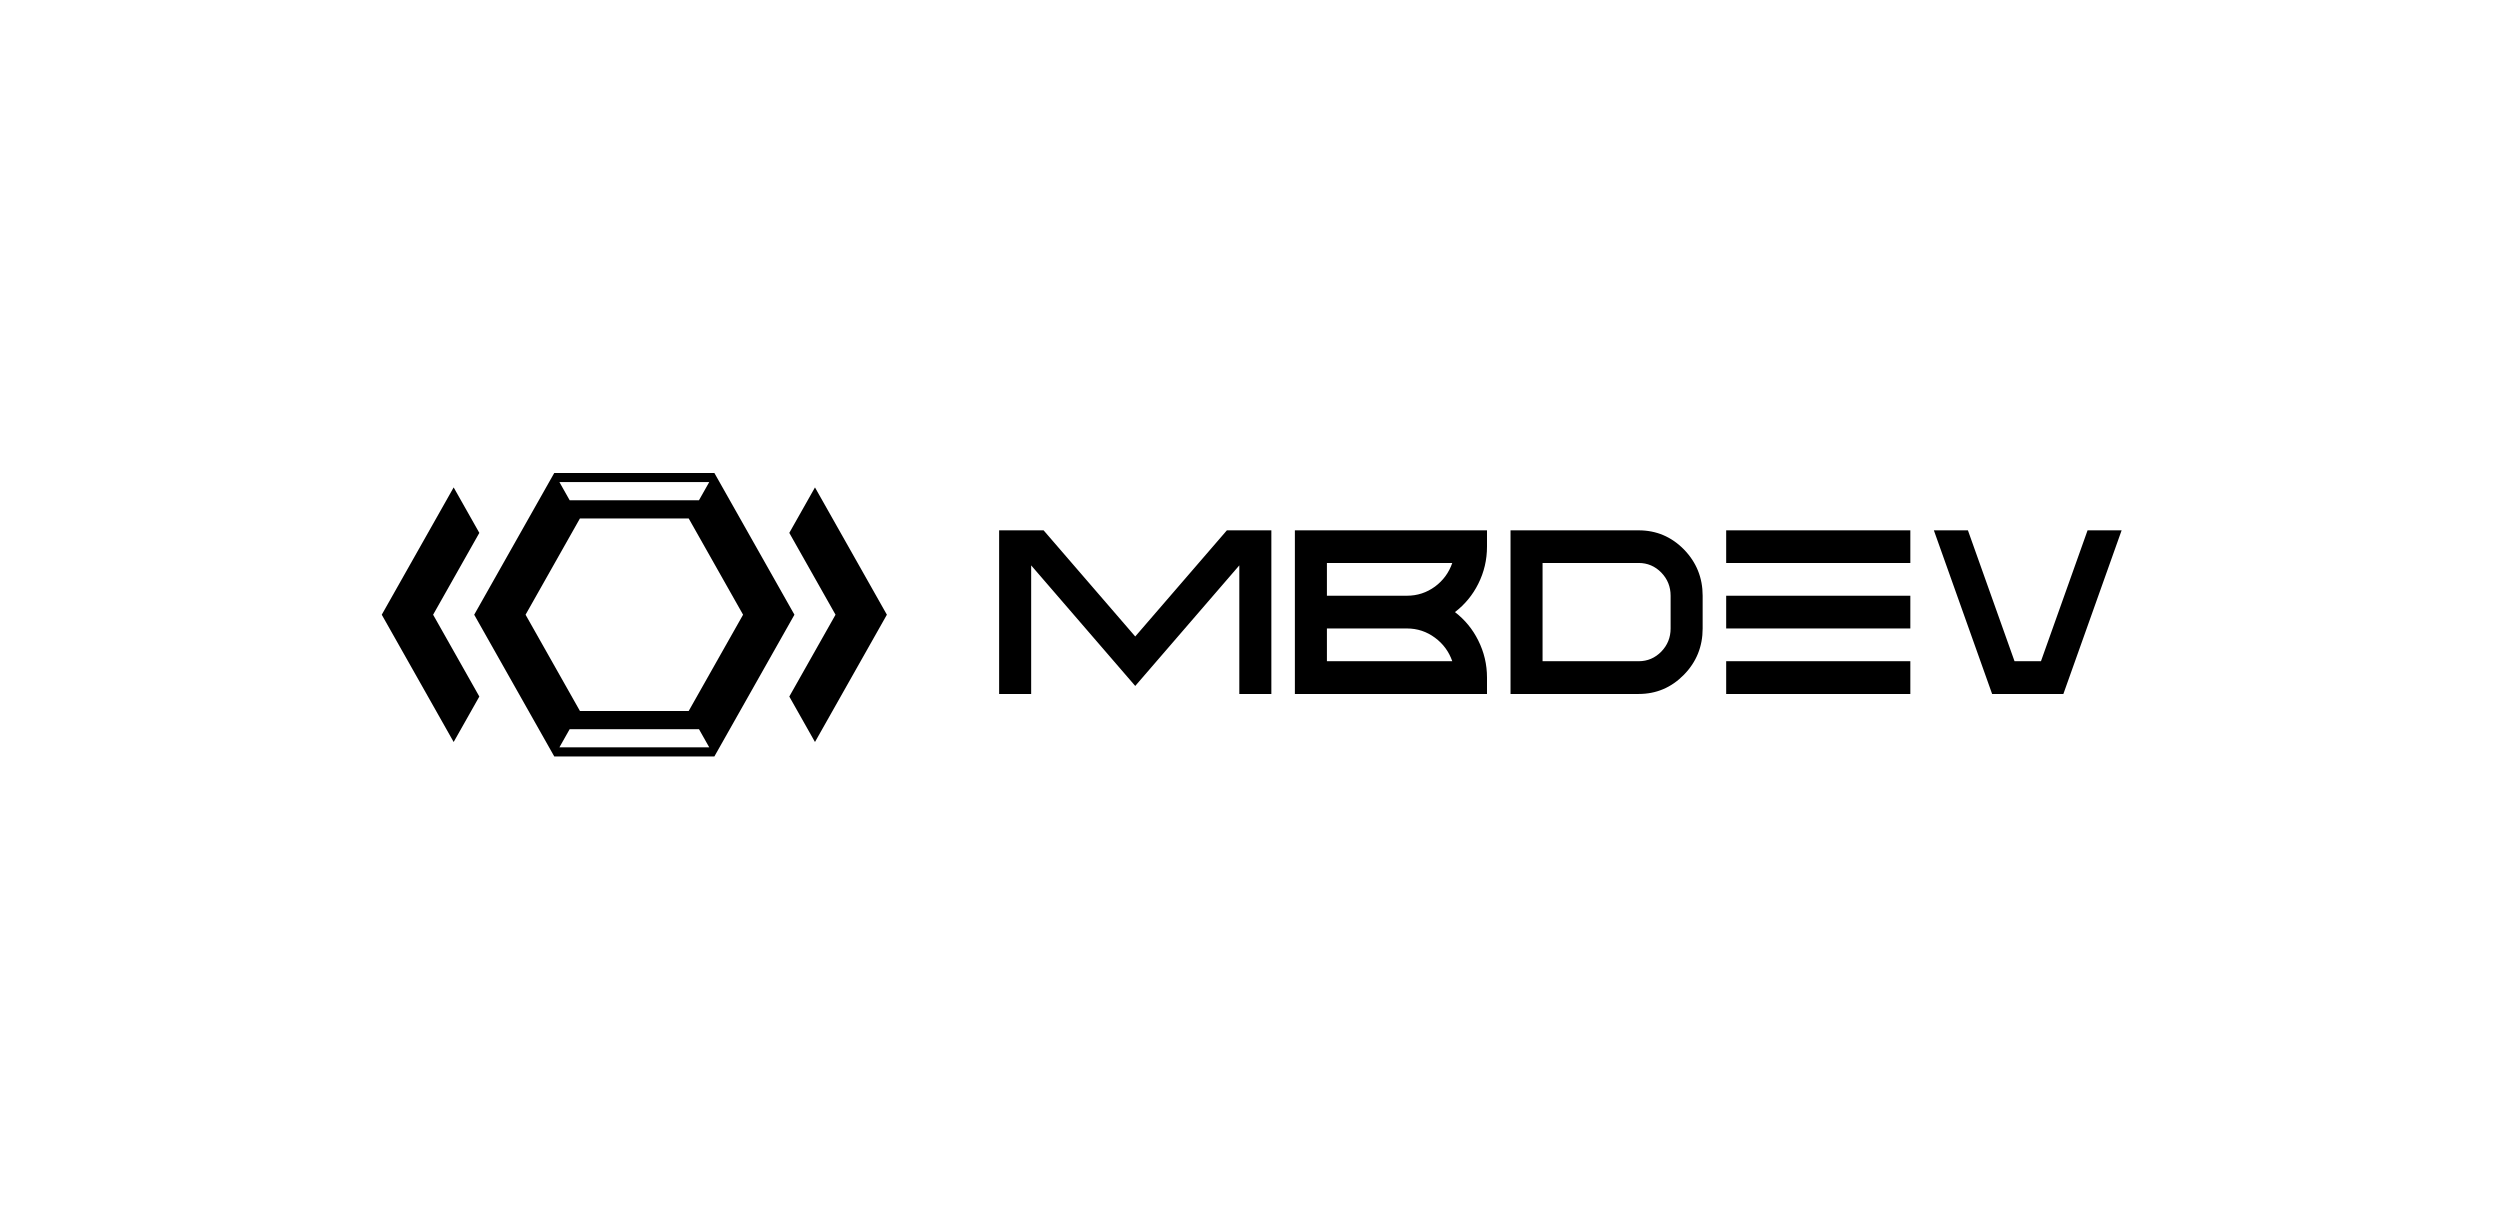
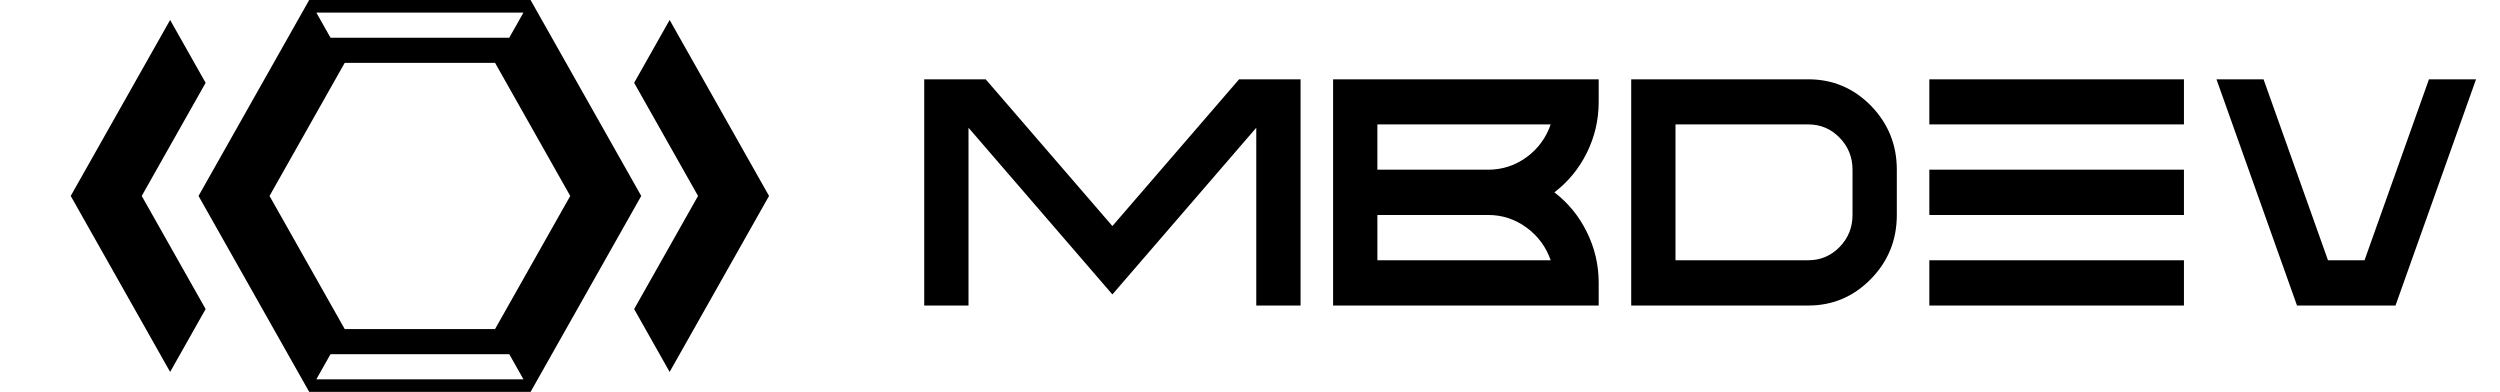
- <svg xmlns="http://www.w3.org/2000/svg" width="740" height="364" viewBox="0 0 740 364" fill="none">
-   <path fill-rule="evenodd" clip-rule="evenodd" d="M168.622 215.834L165.582 221.216H209.936L206.896 215.834H168.622ZM209.936 142.691H165.582L168.622 148.074H206.895L209.936 142.691ZM171.662 153.457L155.566 181.954L171.662 210.451H203.854L219.951 181.954L203.854 153.457H171.662ZM164.061 223.908L140.363 181.954L164.06 140H211.455L235.153 181.954L211.456 223.908H164.061Z" fill="black" />
-   <path fill-rule="evenodd" clip-rule="evenodd" d="M233.633 157.733L241.233 144.276L262.516 181.954L241.233 219.632L233.633 206.175L247.315 181.954L233.633 157.733Z" fill="black" />
-   <path fill-rule="evenodd" clip-rule="evenodd" d="M134.283 219.632L113 181.954L134.283 144.276L141.883 157.733L128.202 181.954L141.883 206.175L134.283 219.632Z" fill="black" />
-   <path d="M363.156 156.981L336.031 188.4L308.906 156.981H295.742V205.415H305.225V167.352L336.031 203.041L366.837 167.352V205.415H376.321V156.981H363.156ZM392.767 186.027H416.477C419.527 186.027 422.291 186.942 424.766 188.773C427.176 190.558 428.878 192.874 429.873 195.721H392.768L392.767 186.027ZM392.767 166.64H429.872C428.877 169.51 427.175 171.837 424.765 173.622C422.29 175.43 419.526 176.334 416.476 176.334H392.766L392.767 166.64ZM383.284 205.415H440.152V200.568C440.152 196.681 439.29 193.021 437.566 189.586C435.908 186.242 433.609 183.44 430.668 181.181C433.609 178.921 435.908 176.131 437.566 172.809C439.29 169.375 440.152 165.703 440.152 161.794V156.981H383.284V205.415ZM494.501 186.027C494.501 188.694 493.583 190.976 491.748 192.874C489.891 194.772 487.659 195.721 485.05 195.721H456.599V166.64H485.05C487.659 166.64 489.891 167.589 491.748 169.487C493.583 171.385 494.501 173.667 494.501 176.334V186.027ZM447.116 156.981V205.415H485.05C490.268 205.415 494.733 203.517 498.447 199.72C502.139 195.947 503.984 191.383 503.984 186.028V176.334C503.984 171.002 502.139 166.437 498.447 162.641C494.733 158.868 490.268 156.981 485.05 156.981L447.116 156.981ZM510.948 205.415H565.461V195.721H510.948V205.415ZM510.948 166.64H565.461V156.981H510.948V166.64ZM510.948 186.027H565.461V176.334H510.948V186.027ZM617.92 156.981L604.126 195.721H596.3L582.506 156.981H572.426L589.668 205.415H610.758L628 156.981H617.92Z" fill="black" />
+ <svg xmlns="http://www.w3.org/2000/svg" width="740" height="116" viewBox="0 0 740 116" fill="none">
+   <path fill-rule="evenodd" clip-rule="evenodd" d="M97.83 104.838L93.627 112.279H154.946L150.743 104.838H97.83ZM154.946 3.721H93.627L97.83 11.162H150.741L154.946 3.721ZM102.033 18.604L79.78 58L102.033 97.396H146.538L168.791 58L146.538 18.604H102.033ZM91.526 116L58.763 58L91.523 0H157.045L189.807 58L157.048 116H91.526Z" fill="black" />
+   <path fill-rule="evenodd" clip-rule="evenodd" d="M187.706 24.515L198.213 5.911L227.636 58L198.213 110.089L187.706 91.485L206.621 58L187.706 24.515Z" fill="black" />
+   <path fill-rule="evenodd" clip-rule="evenodd" d="M50.358 110.089L20.935 58L50.358 5.911L60.865 24.515L41.952 58L60.865 91.485L50.358 110.089Z" fill="black" />
+   <path d="M366.768 23.476L329.268 66.911L291.769 23.476H273.57V90.434H286.68V37.813L329.268 87.152L371.857 37.813V90.434H384.967V23.476H366.768ZM407.704 63.631H440.482C444.699 63.631 448.519 64.897 451.942 67.427C455.273 69.895 457.626 73.096 459.002 77.032H407.706L407.704 63.631ZM407.704 36.829H459C457.625 40.797 455.272 44.014 451.94 46.482C448.518 48.981 444.697 50.23 440.48 50.23H407.703L407.704 36.829ZM394.594 90.434H473.212V83.733C473.212 78.36 472.02 73.3 469.636 68.552C467.344 63.928 464.166 60.055 460.101 56.931C464.166 53.807 467.344 49.95 469.636 45.358C472.02 40.61 473.212 35.533 473.212 30.129V23.476H394.594V90.434ZM548.347 63.631C548.347 67.317 547.079 70.472 544.542 73.096C541.975 75.72 538.888 77.032 535.282 77.032H495.949V36.829H535.282C538.888 36.829 541.975 38.141 544.542 40.765C547.079 43.389 548.347 46.544 548.347 50.23V63.631ZM482.839 23.476V90.434H535.283C542.495 90.434 548.668 87.81 553.803 82.562C558.906 77.345 561.458 71.035 561.458 63.632V50.231C561.458 42.859 558.906 36.549 553.803 31.301C548.668 26.084 542.495 23.476 535.283 23.476L482.839 23.476ZM571.084 90.434H646.448V77.033H571.084V90.434ZM571.084 36.829H646.448V23.475H571.084V36.829ZM571.084 63.631H646.448V50.231H571.084V63.631ZM718.971 23.476L699.901 77.032H689.082L670.012 23.476H656.076L679.913 90.434H709.069L732.906 23.476H718.971Z" fill="black" />
</svg>
